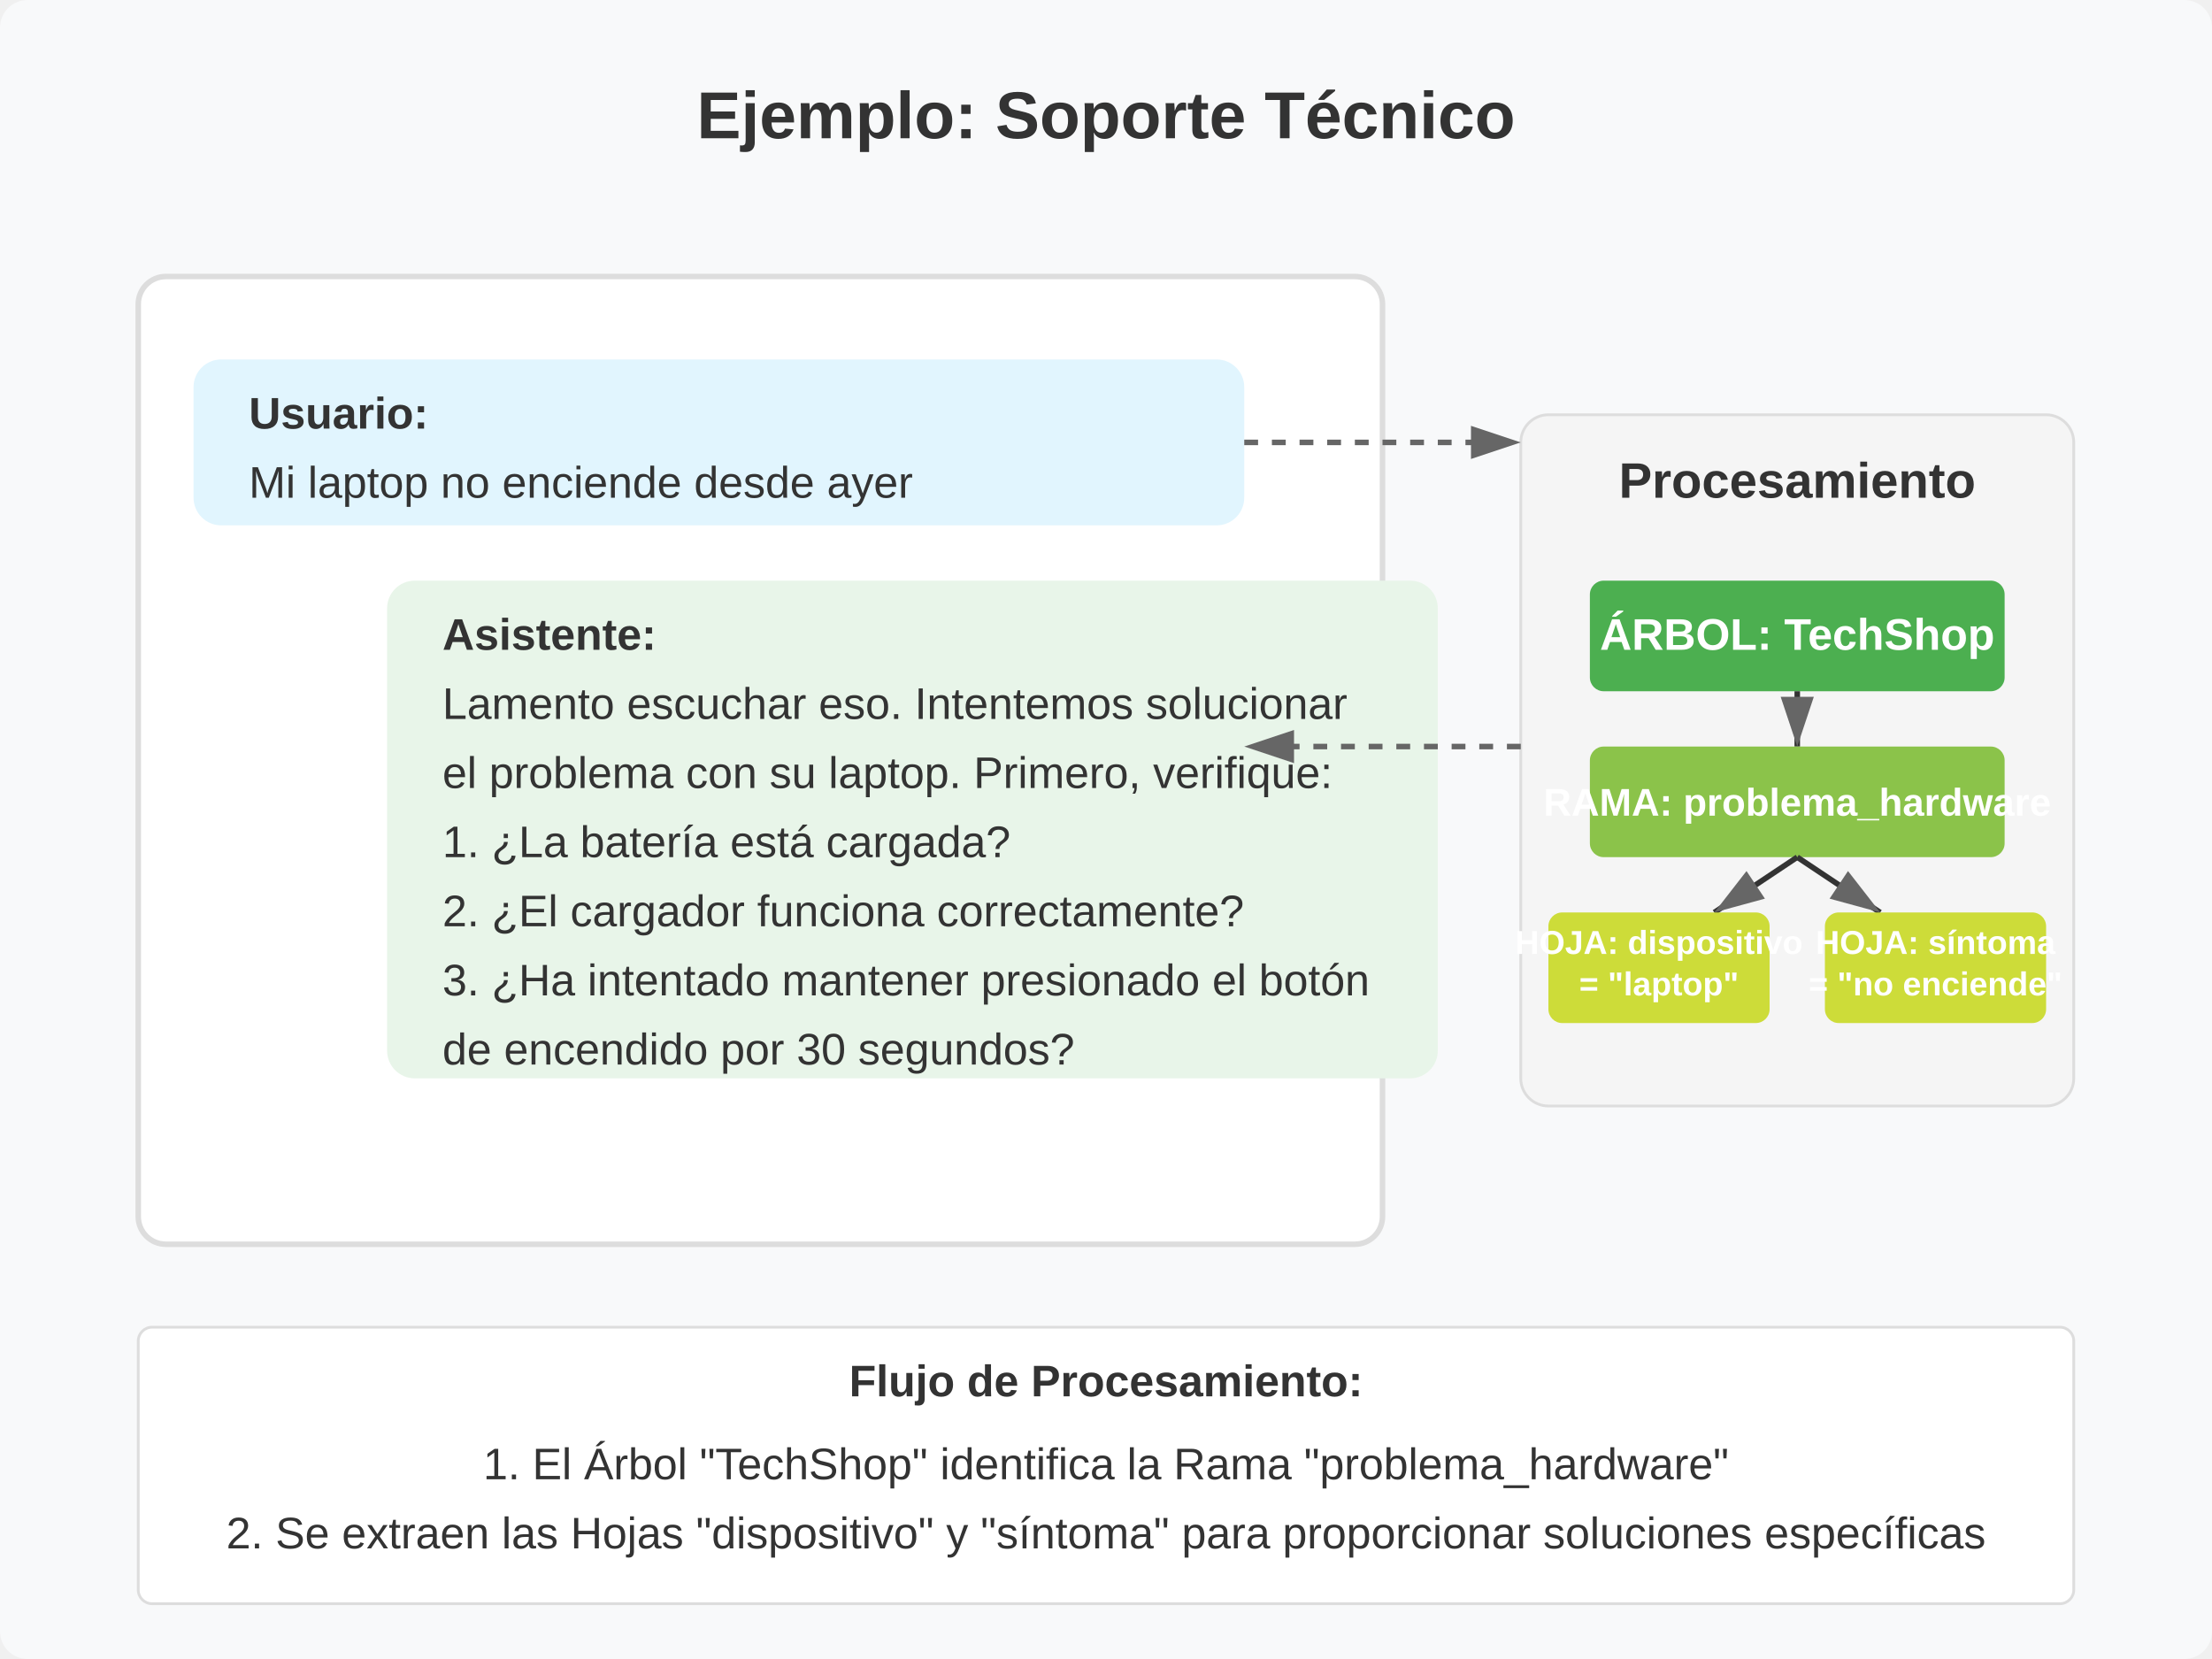
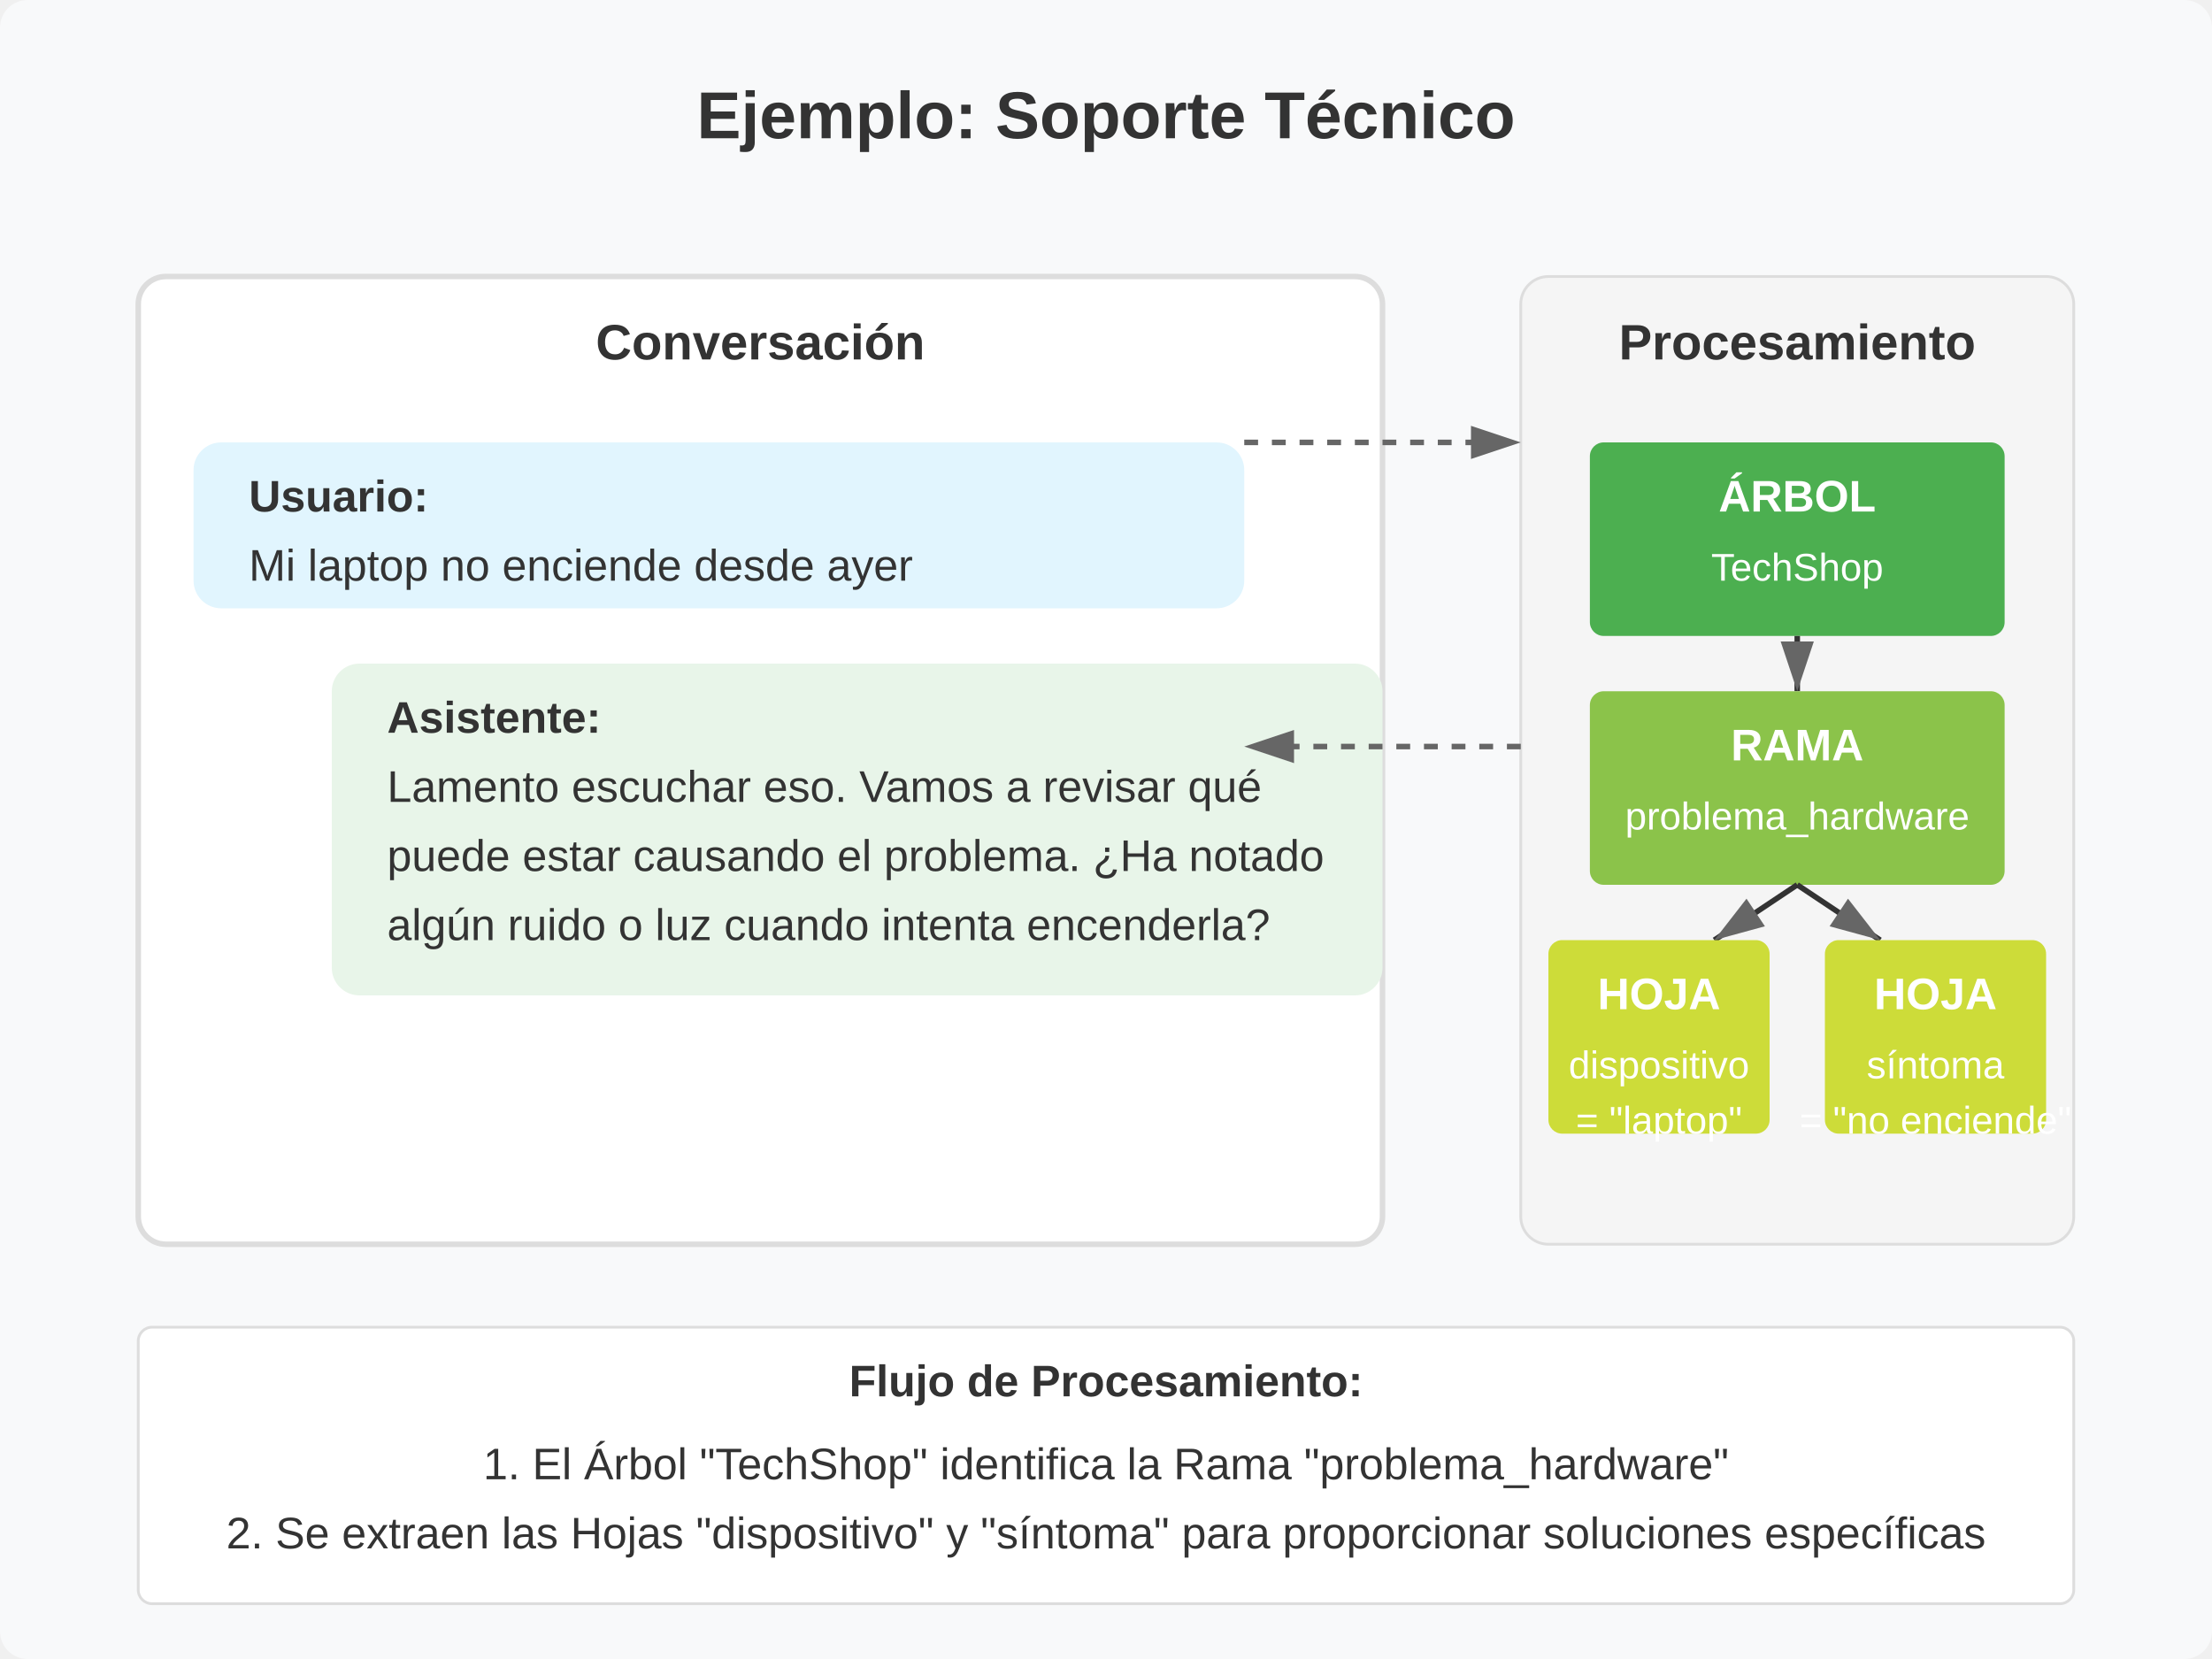
<svg xmlns="http://www.w3.org/2000/svg" width="800" height="600" viewBox="0 0 800 600">
  <rect width="800" height="600" fill="#f8f9fa" rx="10" ry="10" />
  <text x="400" y="50" font-family="Arial, sans-serif" font-size="24" font-weight="bold" text-anchor="middle" fill="#333">Ejemplo: Soporte Técnico</text>
-   <rect x="50" y="100" width="450" height="350" fill="#fff" stroke="#ddd" stroke-width="2" rx="10" ry="10" />
-   <g transform="translate(70, 130)">
-     <rect x="0" y="0" width="380" height="60" fill="#e1f5fe" rx="10" ry="10" />
-     <text x="20" y="25" font-family="Arial, sans-serif" font-size="16" font-weight="bold" fill="#333">Usuario:</text>
-     <text x="20" y="50" font-family="Arial, sans-serif" font-size="16" fill="#333">Mi laptop no enciende desde ayer</text>
-   </g>
-   <g transform="translate(70, 210)">
-     <rect x="70" y="0" width="380" height="180" fill="#e8f5e9" rx="10" ry="10" />
-     <text x="90" y="25" font-family="Arial, sans-serif" font-size="16" font-weight="bold" fill="#333">Asistente:</text>
-     <text x="90" y="50" font-family="Arial, sans-serif" font-size="16" fill="#333">Lamento escuchar eso. Intentemos solucionar</text>
-     <text x="90" y="75" font-family="Arial, sans-serif" font-size="16" fill="#333">el problema con su laptop. Primero, verifique:</text>
-     <text x="90" y="100" font-family="Arial, sans-serif" font-size="16" fill="#333">1. ¿La batería está cargada?</text>
-     <text x="90" y="125" font-family="Arial, sans-serif" font-size="16" fill="#333">2. ¿El cargador funciona correctamente?</text>
-     <text x="90" y="150" font-family="Arial, sans-serif" font-size="16" fill="#333">3. ¿Ha intentado mantener presionado el botón</text>
-     <text x="90" y="175" font-family="Arial, sans-serif" font-size="16" fill="#333">   de encendido por 30 segundos?</text>
-   </g>
-   <g transform="translate(550, 150)">
-     <rect x="0" y="0" width="200" height="250" fill="#f5f5f5" stroke="#ddd" stroke-width="1" rx="10" ry="10" />
-     <text x="100" y="30" font-family="Arial, sans-serif" font-size="18" font-weight="bold" text-anchor="middle" fill="#333">Procesamiento</text>
-     <rect x="25" y="60" width="150" height="40" fill="#4CAF50" rx="5" ry="5" />
-     <text x="100" y="85" font-family="Arial, sans-serif" font-size="16" font-weight="bold" text-anchor="middle" fill="#fff">ÁRBOL: TechShop</text>
-     <line x1="100" y1="100" x2="100" y2="120" stroke="#333" stroke-width="2" marker-end="url(#arrow)" />
-     <rect x="25" y="120" width="150" height="40" fill="#8BC34A" rx="5" ry="5" />
-     <text x="100" y="145" font-family="Arial, sans-serif" font-size="14" font-weight="bold" text-anchor="middle" fill="#fff">RAMA: problema_hardware</text>
-     <line x1="100" y1="160" x2="70" y2="180" stroke="#333" stroke-width="2" marker-end="url(#arrow)" />
-     <line x1="100" y1="160" x2="130" y2="180" stroke="#333" stroke-width="2" marker-end="url(#arrow)" />
-     <rect x="10" y="180" width="80" height="40" fill="#CDDC39" rx="5" ry="5" />
-     <text x="50" y="195" font-family="Arial, sans-serif" font-size="12" font-weight="bold" text-anchor="middle" fill="#fff">HOJA: dispositivo</text>
-     <text x="50" y="210" font-family="Arial, sans-serif" font-size="12" font-weight="bold" text-anchor="middle" fill="#fff">= "laptop"</text>
-     <rect x="110" y="180" width="80" height="40" fill="#CDDC39" rx="5" ry="5" />
-     <text x="150" y="195" font-family="Arial, sans-serif" font-size="12" font-weight="bold" text-anchor="middle" fill="#fff">HOJA: síntoma</text>
-     <text x="150" y="210" font-family="Arial, sans-serif" font-size="12" font-weight="bold" text-anchor="middle" fill="#fff">= "no enciende"</text>
+   <g transform="translate(50, 100)">
+     <rect x="0" y="0" width="450" height="350" fill="#fff" stroke="#ddd" stroke-width="2" rx="10" ry="10" />
+     <text x="225" y="30" font-family="Arial, sans-serif" font-size="18" font-weight="bold" text-anchor="middle" fill="#333">Conversación</text>
+     <g transform="translate(20, 60)">
+       <rect x="0" y="0" width="380" height="60" fill="#e1f5fe" rx="10" ry="10" />
+       <text x="20" y="25" font-family="Arial, sans-serif" font-size="16" font-weight="bold" fill="#333">Usuario:</text>
+       <text x="20" y="50" font-family="Arial, sans-serif" font-size="16" fill="#333">Mi laptop no enciende desde ayer</text>
+     </g>
+     <g transform="translate(70, 140)">
+       <rect x="0" y="0" width="380" height="120" fill="#e8f5e9" rx="10" ry="10" />
+       <text x="20" y="25" font-family="Arial, sans-serif" font-size="16" font-weight="bold" fill="#333">Asistente:</text>
+       <text x="20" y="50" font-family="Arial, sans-serif" font-size="16" fill="#333">Lamento escuchar eso. Vamos a revisar qué</text>
+       <text x="20" y="75" font-family="Arial, sans-serif" font-size="16" fill="#333">puede estar causando el problema. ¿Ha notado</text>
+       <text x="20" y="100" font-family="Arial, sans-serif" font-size="16" fill="#333">algún ruido o luz cuando intenta encenderla?</text>
+     </g>
+     <g transform="translate(500, 0)">
+       <rect x="0" y="0" width="200" height="350" fill="#f5f5f5" stroke="#ddd" stroke-width="1" rx="10" ry="10" />
+       <text x="100" y="30" font-family="Arial, sans-serif" font-size="18" font-weight="bold" text-anchor="middle" fill="#333">Procesamiento</text>
+       <g transform="translate(0, 60)">
+         <rect x="25" y="0" width="150" height="70" fill="#4CAF50" rx="5" ry="5" />
+         <text x="100" y="25" font-family="Arial, sans-serif" font-size="16" font-weight="bold" text-anchor="middle" fill="#fff">ÁRBOL</text>
+         <text x="100" y="50" font-family="Arial, sans-serif" font-size="14" text-anchor="middle" fill="#fff">TechShop</text>
+       </g>
+       <line x1="100" y1="130" x2="100" y2="150" stroke="#333" stroke-width="2" marker-end="url(#arrow)" />
+       <g transform="translate(0, 150)">
+         <rect x="25" y="0" width="150" height="70" fill="#8BC34A" rx="5" ry="5" />
+         <text x="100" y="25" font-family="Arial, sans-serif" font-size="16" font-weight="bold" text-anchor="middle" fill="#fff">RAMA</text>
+         <text x="100" y="50" font-family="Arial, sans-serif" font-size="14" text-anchor="middle" fill="#fff">problema_hardware</text>
+       </g>
+       <line x1="100" y1="220" x2="70" y2="240" stroke="#333" stroke-width="2" marker-end="url(#arrow)" />
+       <line x1="100" y1="220" x2="130" y2="240" stroke="#333" stroke-width="2" marker-end="url(#arrow)" />
+       <g transform="translate(0, 240)">
+         <rect x="10" y="0" width="80" height="70" fill="#CDDC39" rx="5" ry="5" />
+         <text x="50" y="25" font-family="Arial, sans-serif" font-size="16" font-weight="bold" text-anchor="middle" fill="#fff">HOJA</text>
+         <text x="50" y="50" font-family="Arial, sans-serif" font-size="14" text-anchor="middle" fill="#fff">dispositivo</text>
+         <text x="50" y="70" font-family="Arial, sans-serif" font-size="14" text-anchor="middle" fill="#fff">= "laptop"</text>
+       </g>
+       <g transform="translate(110, 240)">
+         <rect x="0" y="0" width="80" height="70" fill="#CDDC39" rx="5" ry="5" />
+         <text x="40" y="25" font-family="Arial, sans-serif" font-size="16" font-weight="bold" text-anchor="middle" fill="#fff">HOJA</text>
+         <text x="40" y="50" font-family="Arial, sans-serif" font-size="14" text-anchor="middle" fill="#fff">síntoma</text>
+         <text x="40" y="70" font-family="Arial, sans-serif" font-size="14" text-anchor="middle" fill="#fff">= "no enciende"</text>
+       </g>
+     </g>
  </g>
  <g transform="translate(400, 480)">
    <rect x="-350" y="0" width="700" height="100" fill="#fff" stroke="#ddd" stroke-width="1" rx="5" ry="5" />
    <text x="0" y="25" font-family="Arial, sans-serif" font-size="16" font-weight="bold" text-anchor="middle" fill="#333">Flujo de Procesamiento:</text>
    <text x="0" y="55" font-family="Arial, sans-serif" font-size="16" text-anchor="middle" fill="#333">1. El Árbol "TechShop" identifica la Rama "problema_hardware"</text>
    <text x="0" y="80" font-family="Arial, sans-serif" font-size="16" text-anchor="middle" fill="#333">2. Se extraen las Hojas "dispositivo" y "síntoma" para proporcionar soluciones específicas</text>
  </g>
  <g stroke="#666" stroke-width="2" fill="none" stroke-dasharray="5,5">
    <path d="M450,160 C480,160 500,160 550,160" marker-end="url(#arrow)" />
    <path d="M550,270 C500,270 480,270 450,270" marker-end="url(#arrow)" />
  </g>
  <defs>
    <marker id="arrow" markerWidth="10" markerHeight="10" refX="9" refY="3" orient="auto" markerUnits="strokeWidth">
      <path d="M0,0 L0,6 L9,3 z" fill="#666" />
    </marker>
  </defs>
</svg>
